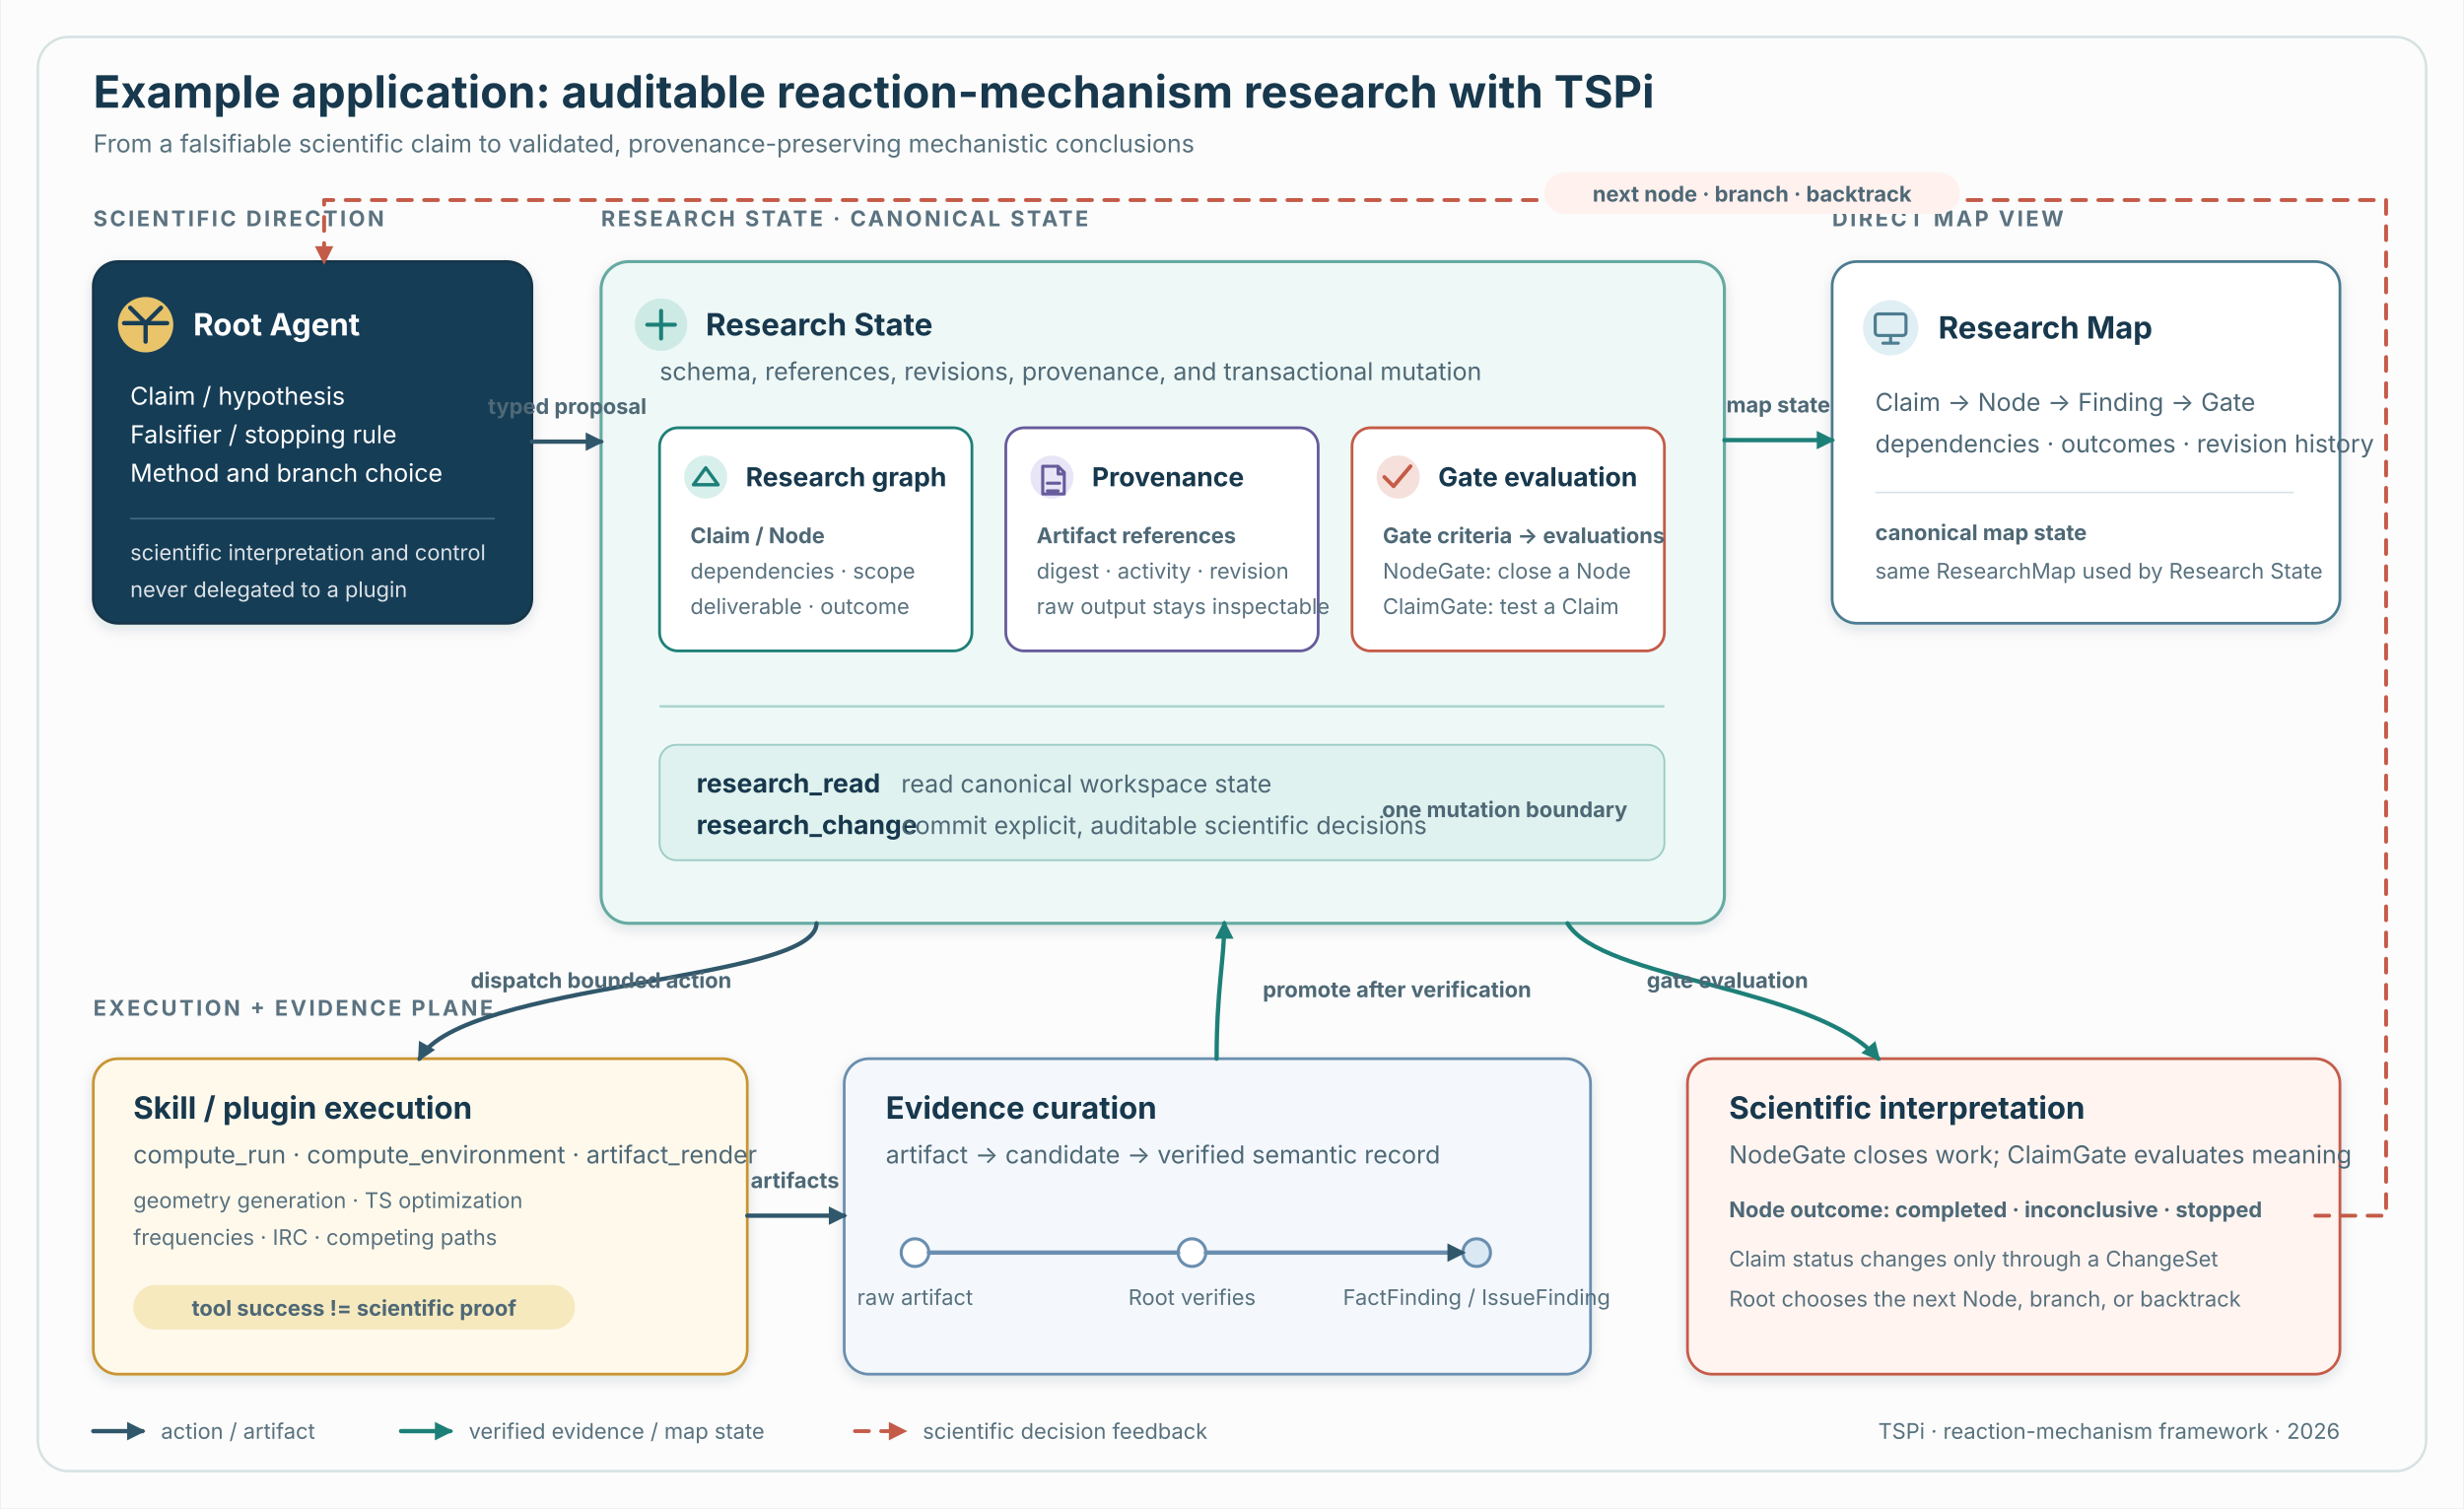
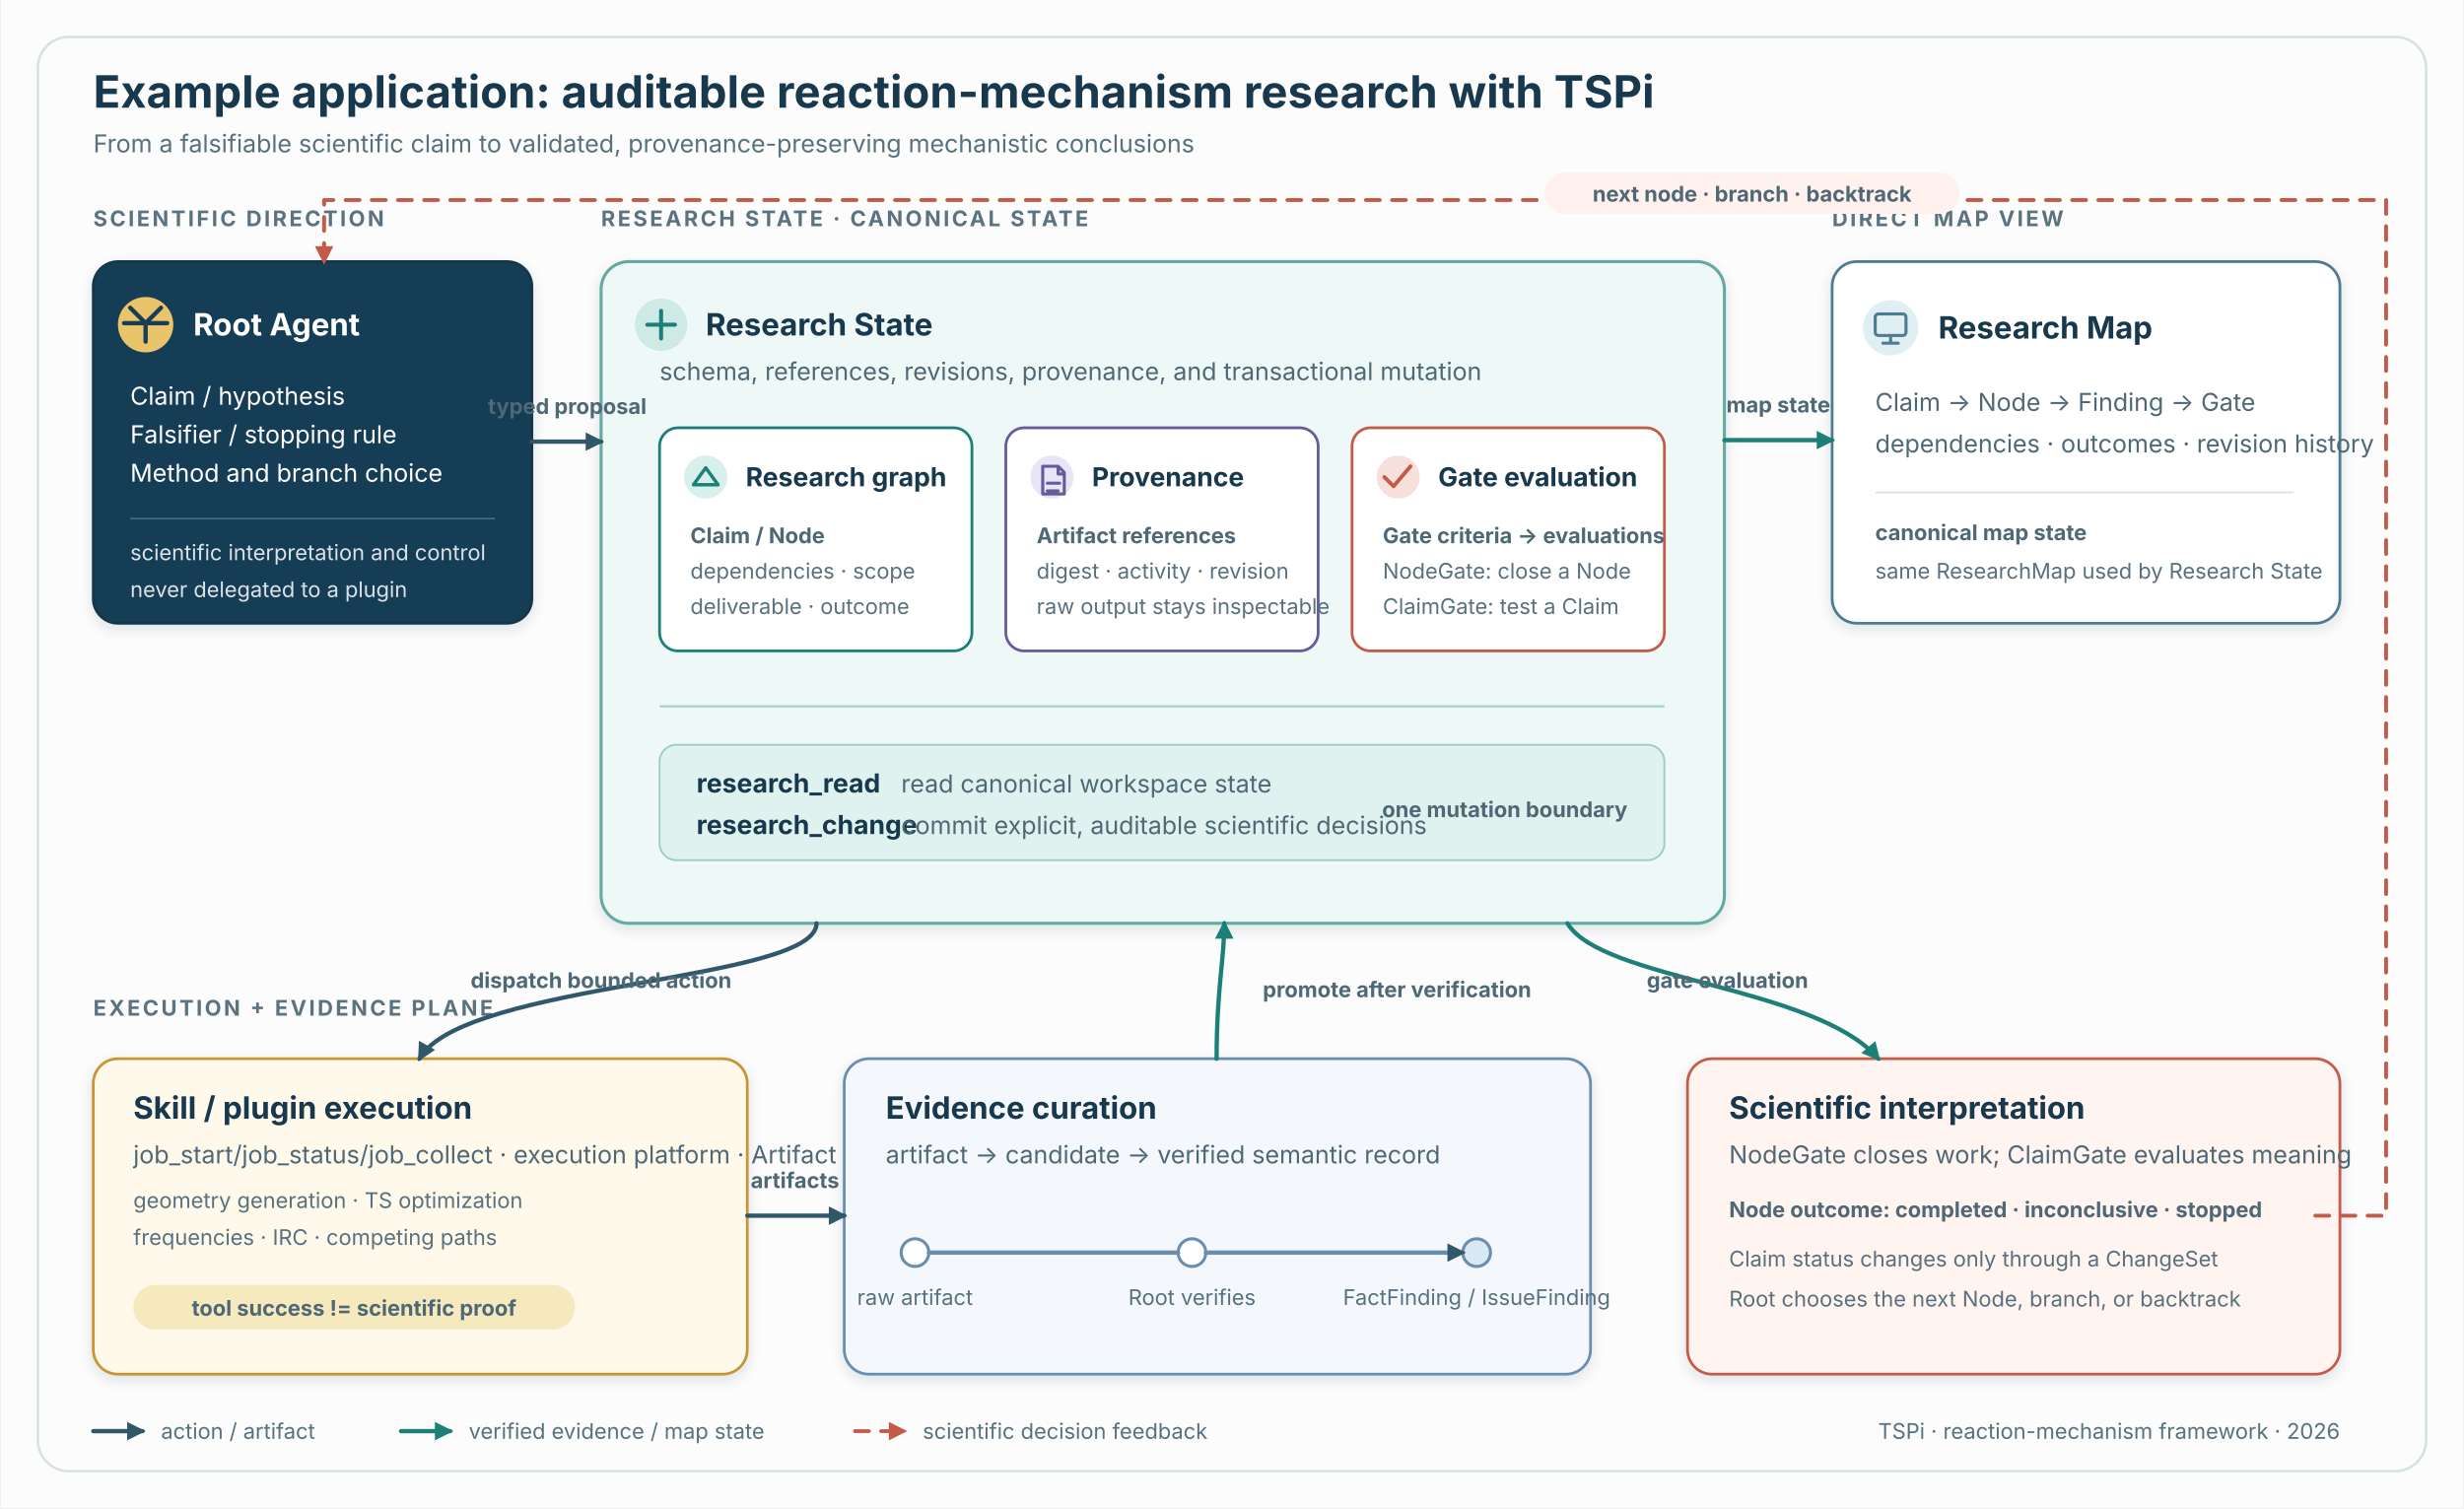
<svg xmlns="http://www.w3.org/2000/svg" width="183mm" height="112mm" viewBox="0 0 1600 980" role="img" aria-labelledby="title desc">
  <defs>
    <marker id="arrow-navy" markerWidth="12" markerHeight="12" refX="10" refY="6" orient="auto" markerUnits="userSpaceOnUse">
      <path d="M0,0 L12,6 L0,12 Z" fill="#31576B" />
    </marker>
    <marker id="arrow-teal" markerWidth="12" markerHeight="12" refX="10" refY="6" orient="auto" markerUnits="userSpaceOnUse">
      <path d="M0,0 L12,6 L0,12 Z" fill="#1D8078" />
    </marker>
    <marker id="arrow-coral" markerWidth="12" markerHeight="12" refX="10" refY="6" orient="auto" markerUnits="userSpaceOnUse">
      <path d="M0,0 L12,6 L0,12 Z" fill="#C45B48" />
    </marker>
    <filter id="shadow" x="-10%" y="-10%" width="120%" height="130%">
      <feDropShadow dx="0" dy="3" stdDeviation="4" flood-color="#17384D" flood-opacity="0.12" />
    </filter>
    <style>
      text { font-family: Inter, "Noto Sans", Arial, sans-serif; fill: #17384D; }
      .title { font-size: 29px; font-weight: 700; letter-spacing: .1px; }
      .subtitle { font-size: 16px; fill: #58717E; }
      .section { font-size: 14px; font-weight: 700; letter-spacing: 1.6px; fill: #5B7280; }
      .heading { font-size: 20px; font-weight: 700; }
      .subheading { font-size: 17px; font-weight: 700; }
      .body { font-size: 16px; fill: #4E6876; }
      .small { font-size: 14px; fill: #58717E; }
      .small-strong { font-size: 14px; font-weight: 700; fill: #4E6876; }
      .inverse { fill: #FFFFFF; }
      .flow { fill: none; stroke: #31576B; stroke-width: 2.8; stroke-linecap: round; stroke-linejoin: round; marker-end: url(#arrow-navy); }
      .evidence-flow { fill: none; stroke: #1D8078; stroke-width: 2.8; stroke-linecap: round; stroke-linejoin: round; marker-end: url(#arrow-teal); }
      .feedback { fill: none; stroke: #C45B48; stroke-width: 2.5; stroke-dasharray: 9 8; stroke-linecap: round; stroke-linejoin: round; marker-end: url(#arrow-coral); }
      .card { filter: url(#shadow); }
    </style>
  </defs>
  <rect width="1600" height="980" fill="#FBFCFB" />
  <rect x="24" y="24" width="1552" height="932" rx="20" fill="#FBFCFB" stroke="#D6E1E3" stroke-width="1.6" />
  <text x="60" y="70" class="title">Example application: auditable reaction-mechanism research with TSPi</text>
  <text x="60" y="99" class="subtitle">From a falsifiable scientific claim to validated, provenance-preserving mechanistic conclusions</text>
  <text x="60" y="147" class="section">SCIENTIFIC DIRECTION</text>
  <text x="390" y="147" class="section">RESEARCH STATE · CANONICAL STATE</text>
  <text x="1190" y="147" class="section">DIRECT MAP VIEW</text>
  <g class="card">
    <rect x="60" y="170" width="285" height="235" rx="16" fill="#183E56" stroke="#15364A" stroke-width="1.8" />
  </g>
  <circle cx="94" cy="211" r="18" fill="#E9C46A" />
  <path d="M94 222v-12m0 0-10-10m10 10 10-10m-10 10h-14m14 0h14" fill="none" stroke="#183E56" stroke-width="2.8" stroke-linecap="round" stroke-linejoin="round" />
  <text x="125" y="218" class="heading inverse">Root Agent</text>
  <text x="84" y="263" class="body inverse">Claim / hypothesis</text>
  <text x="84" y="288" class="body inverse">Falsifier / stopping rule</text>
  <text x="84" y="313" class="body inverse">Method and branch choice</text>
  <line x1="84" y1="337" x2="321" y2="337" stroke="#6E95A8" stroke-width="1" opacity=".55" />
  <text x="84" y="364" class="small inverse" opacity=".85">scientific interpretation and control</text>
  <text x="84" y="388" class="small inverse" opacity=".85">never delegated to a plugin</text>
  <g class="card">
    <rect x="390" y="170" width="730" height="430" rx="18" fill="#EEF8F6" stroke="#65AAA2" stroke-width="2" />
  </g>
  <circle cx="429" cy="211" r="17" fill="#CDEAE5" />
  <path d="M420 211h18M429 202v18" stroke="#1D8078" stroke-width="2.6" stroke-linecap="round" />
  <text x="458" y="218" class="heading">Research State</text>
  <text x="428" y="247" class="body">schema, references, revisions, provenance, and transactional mutation</text>
  <g>
    <rect x="428" y="278" width="203" height="145" rx="12" fill="#FFFFFF" stroke="#1D8078" stroke-width="1.8" />
    <circle cx="458" cy="310" r="14" fill="#D8F0EC" />
    <path d="M450 315l8-11 8 11m-16 0h16" fill="none" stroke="#1D8078" stroke-width="2.2" stroke-linecap="round" stroke-linejoin="round" />
    <text x="484" y="316" class="subheading">Research graph</text>
    <text x="448" y="353" class="small-strong">Claim / Node</text>
    <text x="448" y="376" class="small">dependencies · scope</text>
    <text x="448" y="399" class="small">deliverable · outcome</text>
  </g>
  <g>
    <rect x="653" y="278" width="203" height="145" rx="12" fill="#FFFFFF" stroke="#665B9B" stroke-width="1.8" />
    <circle cx="683" cy="310" r="14" fill="#E8E6F6" />
    <path d="M677 303h10l4 4v14h-14zM687 303v5h4M680 314h8M680 319h7" fill="none" stroke="#665B9B" stroke-width="2" stroke-linecap="round" stroke-linejoin="round" />
    <text x="709" y="316" class="subheading">Provenance</text>
    <text x="673" y="353" class="small-strong">Artifact references</text>
    <text x="673" y="376" class="small">digest · activity · revision</text>
    <text x="673" y="399" class="small">raw output stays inspectable</text>
  </g>
  <g>
    <rect x="878" y="278" width="203" height="145" rx="12" fill="#FFFFFF" stroke="#C45B48" stroke-width="1.8" />
    <circle cx="908" cy="310" r="14" fill="#F6E0DB" />
    <path d="M899 310l6 6 11-13" fill="none" stroke="#C45B48" stroke-width="2.5" stroke-linecap="round" stroke-linejoin="round" />
    <text x="934" y="316" class="subheading">Gate evaluation</text>
    <text x="898" y="353" class="small-strong">Gate criteria -&gt; evaluations</text>
    <text x="898" y="376" class="small">NodeGate: close a Node</text>
    <text x="898" y="399" class="small">ClaimGate: test a Claim</text>
  </g>
  <line x1="428" y1="459" x2="1081" y2="459" stroke="#A7D1CC" stroke-width="1.5" />
  <rect x="428" y="484" width="653" height="75" rx="11" fill="#DFF2EF" stroke="#9DCBC5" stroke-width="1.2" />
  <text x="452" y="515" class="subheading">research_read</text>
  <text x="585" y="515" class="body">read canonical workspace state</text>
  <text x="452" y="542" class="subheading">research_change</text>
  <text x="585" y="542" class="body">commit explicit, auditable scientific decisions</text>
  <text x="1057" y="531" class="small-strong" text-anchor="end">one mutation boundary</text>
  <g class="card">
    <rect x="1190" y="170" width="330" height="235" rx="16" fill="#FFFFFF" stroke="#4E7C90" stroke-width="1.8" />
  </g>
  <circle cx="1228" cy="213" r="18" fill="#E0EFF3" />
  <rect x="1218" y="204" width="20" height="14" rx="2" fill="none" stroke="#4E7C90" stroke-width="2" />
  <path d="M1223 223h10m-5-5v5" stroke="#4E7C90" stroke-width="2" stroke-linecap="round" />
  <text x="1259" y="220" class="heading">Research Map</text>
  <text x="1218" y="267" class="body">Claim -&gt; Node -&gt; Finding -&gt; Gate</text>
  <text x="1218" y="294" class="body">dependencies · outcomes · revision history</text>
  <line x1="1218" y1="320" x2="1490" y2="320" stroke="#D5E2E5" stroke-width="1" />
  <text x="1218" y="351" class="small-strong">canonical map state</text>
  <text x="1218" y="376" class="small">same ResearchMap used by Research State</text>
  <path d="M345 287H390" class="flow" />
  <text x="368" y="269" class="small-strong" text-anchor="middle">typed proposal</text>
  <path d="M1120 286H1190" class="evidence-flow" />
  <text x="1155" y="268" class="small-strong" text-anchor="middle" fill="#1D8078">map state</text>
  <text x="60" y="660" class="section">EXECUTION + EVIDENCE PLANE</text>
  <g class="card">
    <rect x="60" y="688" width="425" height="205" rx="16" fill="#FFF9EC" stroke="#C89535" stroke-width="1.8" />
  </g>
  <text x="86" y="727" class="heading">Skill / plugin execution</text>
-   <text x="86" y="756" class="body">compute_run · compute_environment · artifact_render</text>
+   <text x="86" y="756" class="body">job_start/job_status/job_collect · execution platform · Artifact Skill helper</text>
  <text x="86" y="785" class="small">geometry generation · TS optimization</text>
  <text x="86" y="809" class="small">frequencies · IRC · competing paths</text>
  <rect x="86" y="835" width="287" height="29" rx="14.5" fill="#F6E9BE" />
  <text x="229.5" y="855" class="small-strong" text-anchor="middle">tool success != scientific proof</text>
  <g class="card">
    <rect x="548" y="688" width="485" height="205" rx="16" fill="#F4F8FC" stroke="#6A8EAF" stroke-width="1.8" />
  </g>
  <text x="575" y="727" class="heading">Evidence curation</text>
  <text x="575" y="756" class="body">artifact -&gt; candidate -&gt; verified semantic record</text>
  <g>
    <circle cx="594" cy="814" r="9" fill="#FFFFFF" stroke="#6A8EAF" stroke-width="2" />
    <circle cx="774" cy="814" r="9" fill="#FFFFFF" stroke="#6A8EAF" stroke-width="2" />
    <circle cx="959" cy="814" r="9" fill="#D9E8F3" stroke="#6A8EAF" stroke-width="2" />
    <path d="M603 814H765M783 814H950" fill="none" stroke="#6A8EAF" stroke-width="2.8" stroke-linecap="round" marker-end="url(#arrow-navy)" />
    <text x="594" y="848" class="small" text-anchor="middle">raw artifact</text>
    <text x="774" y="848" class="small" text-anchor="middle">Root verifies</text>
    <text x="959" y="848" class="small" text-anchor="middle">FactFinding / IssueFinding</text>
  </g>
  <g class="card">
    <rect x="1096" y="688" width="424" height="205" rx="16" fill="#FFF4F0" stroke="#C45B48" stroke-width="1.8" />
  </g>
  <text x="1123" y="727" class="heading">Scientific interpretation</text>
  <text x="1123" y="756" class="body">NodeGate closes work; ClaimGate evaluates meaning</text>
  <text x="1123" y="791" class="small-strong">Node outcome: completed · inconclusive · stopped</text>
  <text x="1123" y="823" class="small">Claim status changes only through a ChangeSet</text>
  <text x="1123" y="849" class="small">Root chooses the next Node, branch, or backtrack</text>
  <path d="M530 600C530 638 300 638 272 688" class="flow" />
  <text x="390" y="642" class="small-strong" text-anchor="middle">dispatch bounded action</text>
  <path d="M485 790H548" class="flow" />
  <text x="516" y="772" class="small-strong" text-anchor="middle">artifacts</text>
  <path d="M790 688C790 643 795 623 795 600" class="evidence-flow" />
  <text x="820" y="648" class="small-strong" fill="#1D8078">promote after verification</text>
  <path d="M1018 600C1040 637 1180 641 1220 688" class="evidence-flow" />
  <text x="1122" y="642" class="small-strong" fill="#1D8078" text-anchor="middle">gate evaluation</text>
  <path d="M1504 790H1550V130H210V170" class="feedback" />
  <rect x="1003" y="112" width="270" height="27" rx="13.5" fill="#FFF1ED" />
  <text x="1138" y="131" class="small-strong" text-anchor="middle" fill="#B74C3B">next node · branch · backtrack</text>
  <line x1="60" y1="930" x2="92" y2="930" class="flow" />
  <text x="104" y="935" class="small">action / artifact</text>
  <line x1="260" y1="930" x2="292" y2="930" class="evidence-flow" />
  <text x="304" y="935" class="small">verified evidence / map state</text>
  <line x1="555" y1="930" x2="587" y2="930" class="feedback" />
  <text x="599" y="935" class="small">scientific decision feedback</text>
  <text x="1520" y="935" class="small" text-anchor="end">TSPi · reaction-mechanism framework · 2026</text>
</svg>
